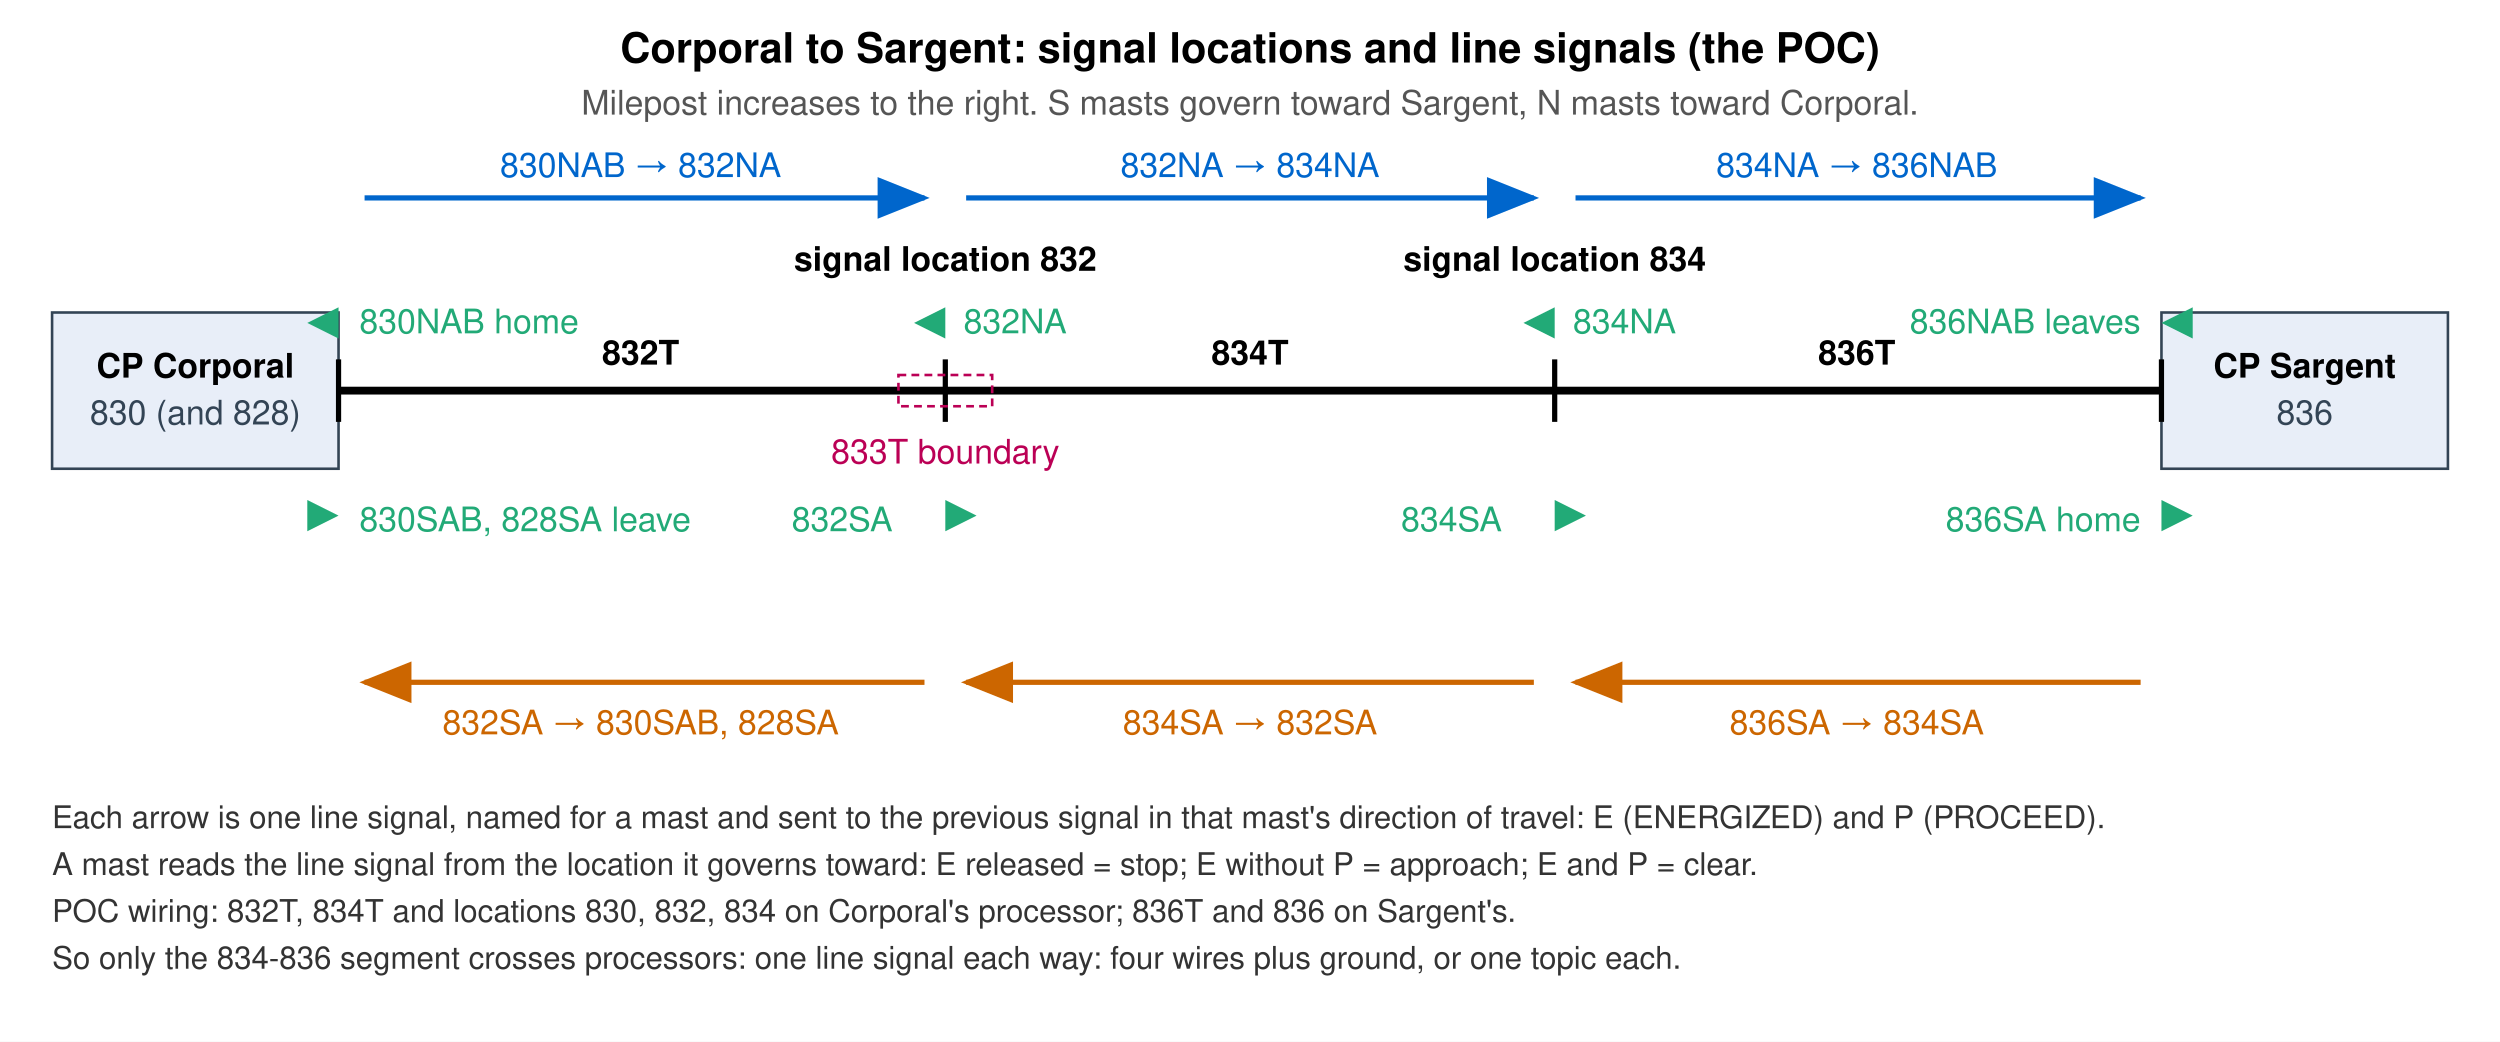
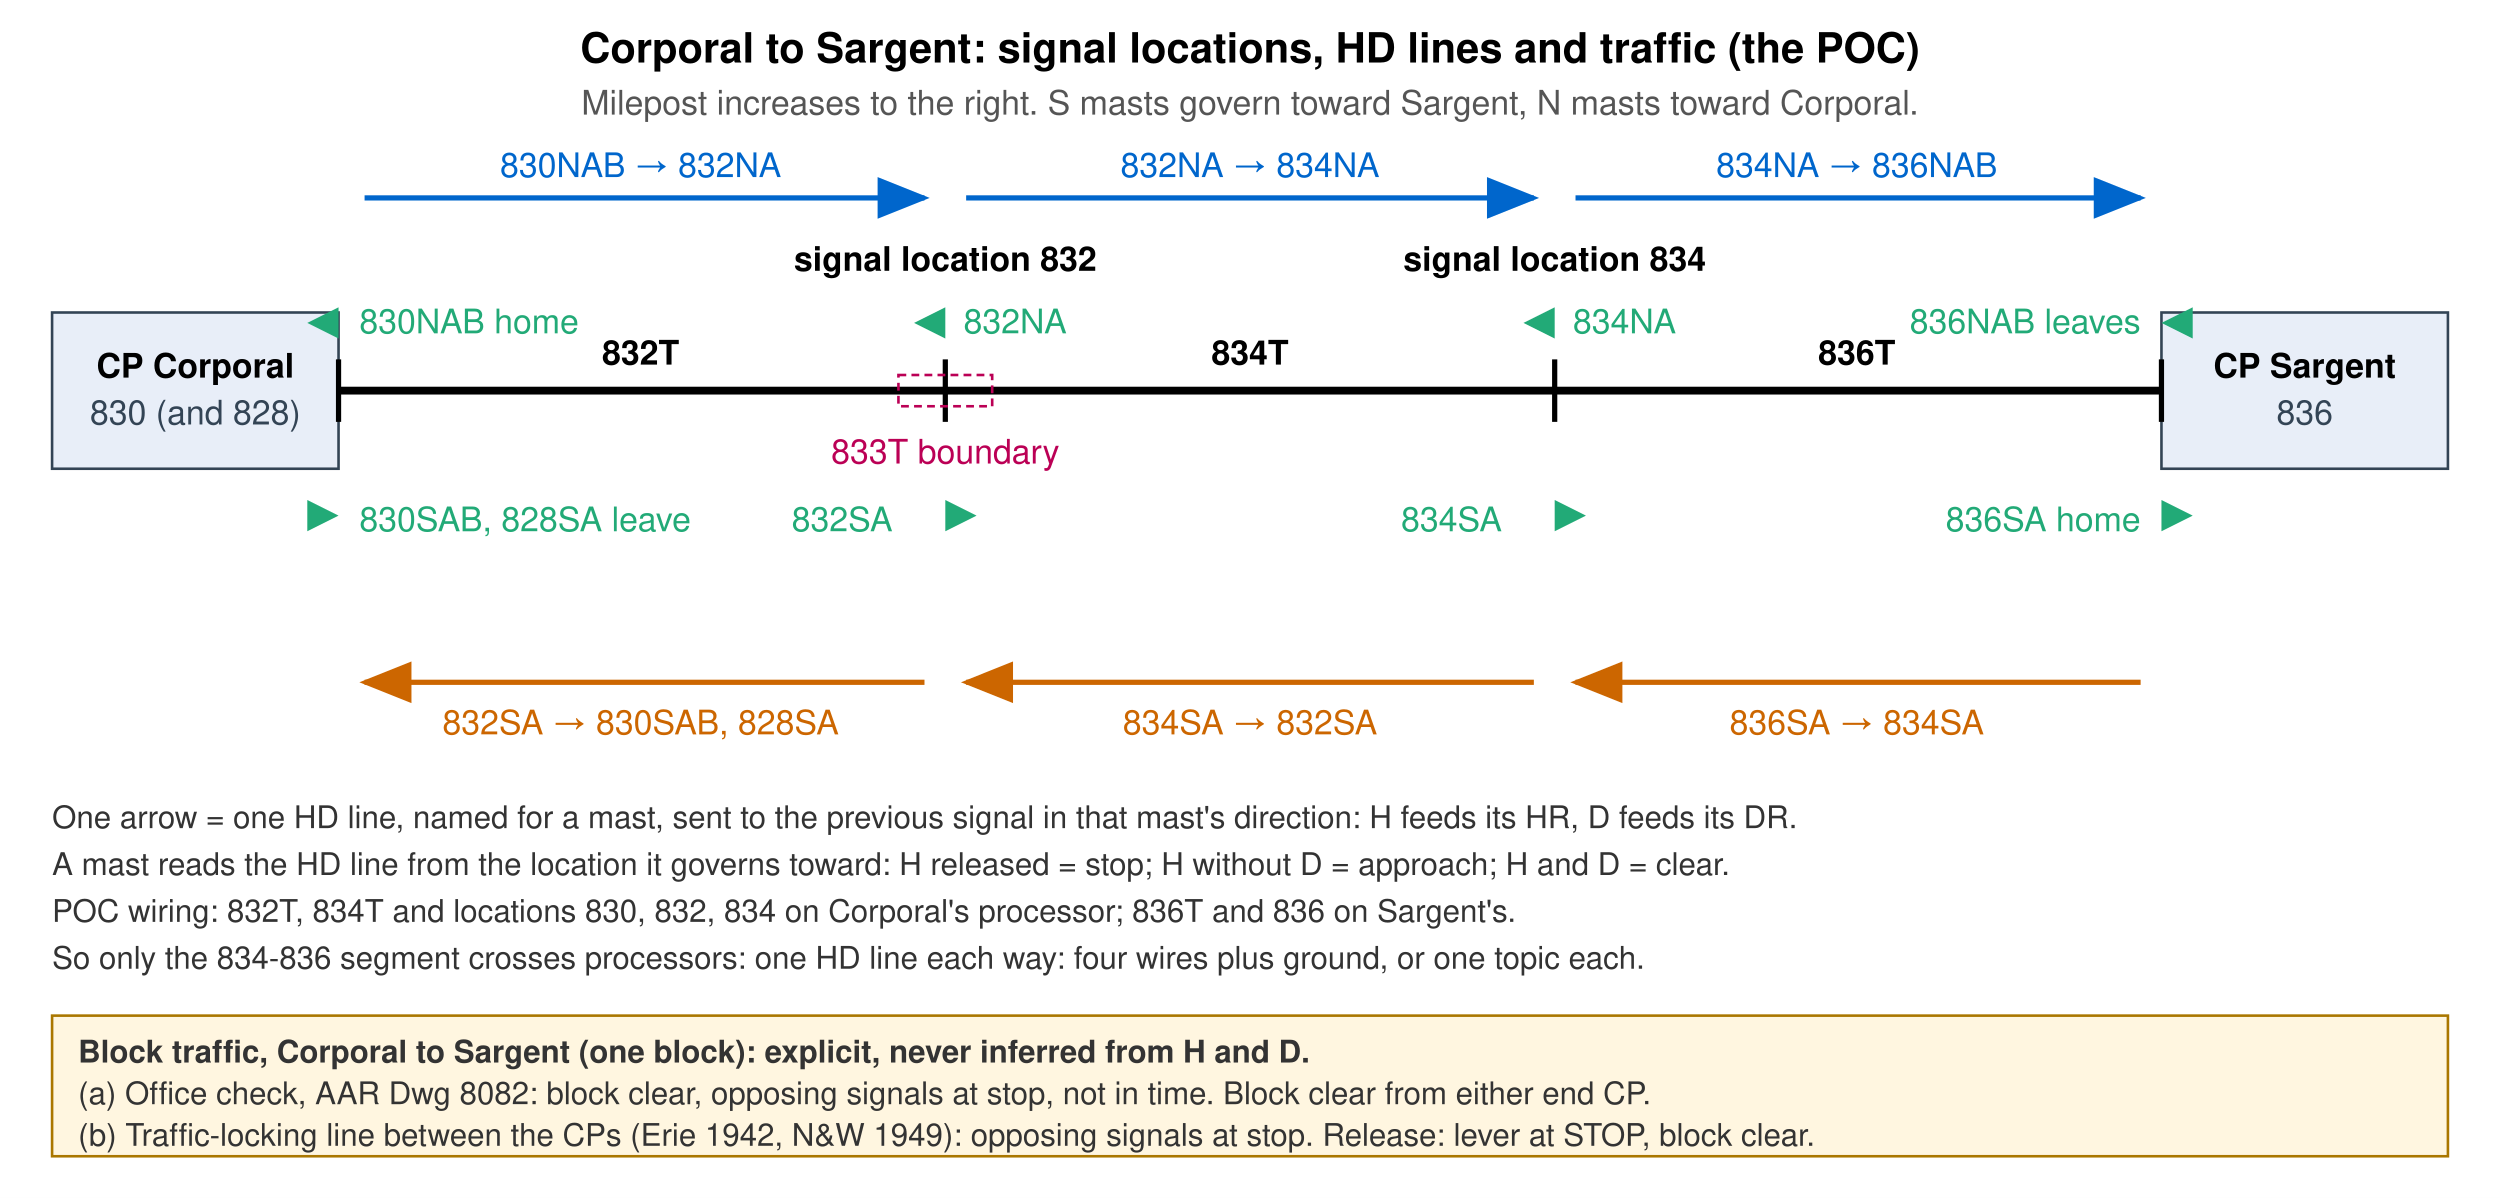
- <svg xmlns="http://www.w3.org/2000/svg" viewBox="0 0 960 400" font-family="Helvetica, Arial, sans-serif" font-size="13">
-   <rect width="960" height="400" fill="#ffffff" />
-   <text x="480" y="24" text-anchor="middle" font-size="16" font-weight="bold">Corporal to Sargent: signal locations and line signals (the POC)</text>
+ <svg xmlns="http://www.w3.org/2000/svg" viewBox="0 0 960 460" font-family="Helvetica, Arial, sans-serif" font-size="13">
+   <rect width="960" height="460" fill="#ffffff" />
+   <text x="480" y="24" text-anchor="middle" font-size="16" font-weight="bold">Corporal to Sargent: signal locations, HD lines and traffic (the POC)</text>
  <text x="480" y="44" text-anchor="middle" fill="#555">Milepost increases to the right. S masts govern toward Sargent, N masts toward Corporal.</text>
  <rect x="20" y="120" width="110" height="60" fill="#e8eef8" stroke="#345" />
  <text x="75" y="145" text-anchor="middle" font-weight="bold">CP Corporal</text>
  <text x="75" y="163" text-anchor="middle" fill="#345">830 (and 828)</text>
  <rect x="830" y="120" width="110" height="60" fill="#e8eef8" stroke="#345" />
  <text x="885" y="145" text-anchor="middle" font-weight="bold">CP Sargent</text>
  <text x="885" y="163" text-anchor="middle" fill="#345">836</text>
  <line x1="130" y1="150" x2="830" y2="150" stroke="#000" stroke-width="3" />
  <g stroke="#000" stroke-width="2">
    <line x1="130" y1="138" x2="130" y2="162" />
    <line x1="363" y1="138" x2="363" y2="162" />
    <line x1="597" y1="138" x2="597" y2="162" />
    <line x1="830" y1="138" x2="830" y2="162" />
  </g>
  <text x="246" y="140" text-anchor="middle" font-weight="bold">832T</text>
  <text x="480" y="140" text-anchor="middle" font-weight="bold">834T</text>
  <text x="713" y="140" text-anchor="middle" font-weight="bold">836T</text>
  <rect x="345" y="144" width="36" height="12" fill="none" stroke="#b05" stroke-dasharray="3,2" />
  <text x="363" y="178" text-anchor="middle" fill="#b05">833T boundary</text>
  <text x="363" y="104" text-anchor="middle" font-weight="bold">signal location 832</text>
  <text x="597" y="104" text-anchor="middle" font-weight="bold">signal location 834</text>
  <g fill="#2a7">
    <polygon points="363,118 351,124 363,130" />
    <polygon points="597,118 585,124 597,130" />
    <polygon points="130,118 118,124 130,130" />
    <polygon points="363,170 375,176 363,182" transform="translate(0,22)" />
    <polygon points="597,170 609,176 597,182" transform="translate(0,22)" />
    <polygon points="830,170 842,176 830,182" transform="translate(-0,22)" />
    <polygon points="830,118 818,124 830,130" transform="translate(12,0)" />
    <polygon points="130,170 142,176 130,182" transform="translate(-12,22)" />
  </g>
  <text x="370" y="128" fill="#2a7">832NA</text>
  <text x="604" y="128" fill="#2a7">834NA</text>
  <text x="304" y="204" fill="#2a7">832SA</text>
  <text x="538" y="204" fill="#2a7">834SA</text>
  <text x="138" y="128" fill="#2a7">830NAB home</text>
  <text x="822" y="204" fill="#2a7" text-anchor="end">836SA home</text>
  <text x="138" y="204" fill="#2a7">830SAB, 828SA leave</text>
  <text x="822" y="128" fill="#2a7" text-anchor="end">836NAB leaves</text>
  <defs>
    <marker id="ar" markerWidth="10" markerHeight="8" refX="9" refY="4" orient="auto">
      <path d="M0,0 L10,4 L0,8 z" fill="#c60" />
    </marker>
    <marker id="ab" markerWidth="10" markerHeight="8" refX="9" refY="4" orient="auto">
      <path d="M0,0 L10,4 L0,8 z" fill="#06c" />
    </marker>
  </defs>
  <g stroke="#c60" stroke-width="2" marker-end="url(#ar)">
    <line x1="355" y1="262" x2="140" y2="262" />
    <line x1="589" y1="262" x2="371" y2="262" />
    <line x1="822" y1="262" x2="605" y2="262" />
  </g>
  <g fill="#c60" text-anchor="middle">
    <text x="246" y="282">832SA → 830SAB, 828SA</text>
    <text x="480" y="282">834SA → 832SA</text>
    <text x="713" y="282">836SA → 834SA</text>
  </g>
  <g stroke="#06c" stroke-width="2" marker-end="url(#ab)">
    <line x1="140" y1="76" x2="355" y2="76" />
    <line x1="371" y1="76" x2="589" y2="76" />
    <line x1="605" y1="76" x2="822" y2="76" />
  </g>
  <g fill="#06c" text-anchor="middle">
    <text x="246" y="68">830NAB → 832NA</text>
    <text x="480" y="68">832NA → 834NA</text>
    <text x="713" y="68">834NA → 836NAB</text>
  </g>
  <g font-size="12" fill="#333">
-     <text x="20" y="318">Each arrow is one line signal, named for a mast and sent to the previous signal in that mast's direction of travel: E (ENERGIZED) and P (PROCEED).</text>
-     <text x="20" y="336">A mast reads the line signal from the location it governs toward: E released = stop; E without P = approach; E and P = clear.</text>
+     <text x="20" y="318">One arrow = one HD line, named for a mast, sent to the previous signal in that mast's direction: H feeds its HR, D feeds its DR.</text>
+     <text x="20" y="336">A mast reads the HD line from the location it governs toward: H released = stop; H without D = approach; H and D = clear.</text>
    <text x="20" y="354">POC wiring: 832T, 834T and locations 830, 832, 834 on Corporal's processor; 836T and 836 on Sargent's.</text>
-     <text x="20" y="372">So only the 834-836 segment crosses processors: one line signal each way: four wires plus ground, or one topic each.</text>
+     <text x="20" y="372">So only the 834-836 segment crosses processors: one HD line each way: four wires plus ground, or one topic each.</text>
+   </g>
+   <rect x="20" y="390" width="920" height="54" fill="#fff6e0" stroke="#a70" />
+   <g font-size="12" fill="#333">
+     <text x="30" y="408" font-weight="bold">Block traffic, Corporal to Sargent (one block): explicit, never inferred from H and D.</text>
+     <text x="30" y="424">(a) Office check, AAR Dwg 8082: block clear, opposing signals at stop, not in time. Block clear from either end CP.</text>
+     <text x="30" y="440">(b) Traffic-locking line between the CPs (Erie 1942, N&amp;W 1949): opposing signals at stop. Release: lever at STOP, block clear.</text>
  </g>
</svg>
